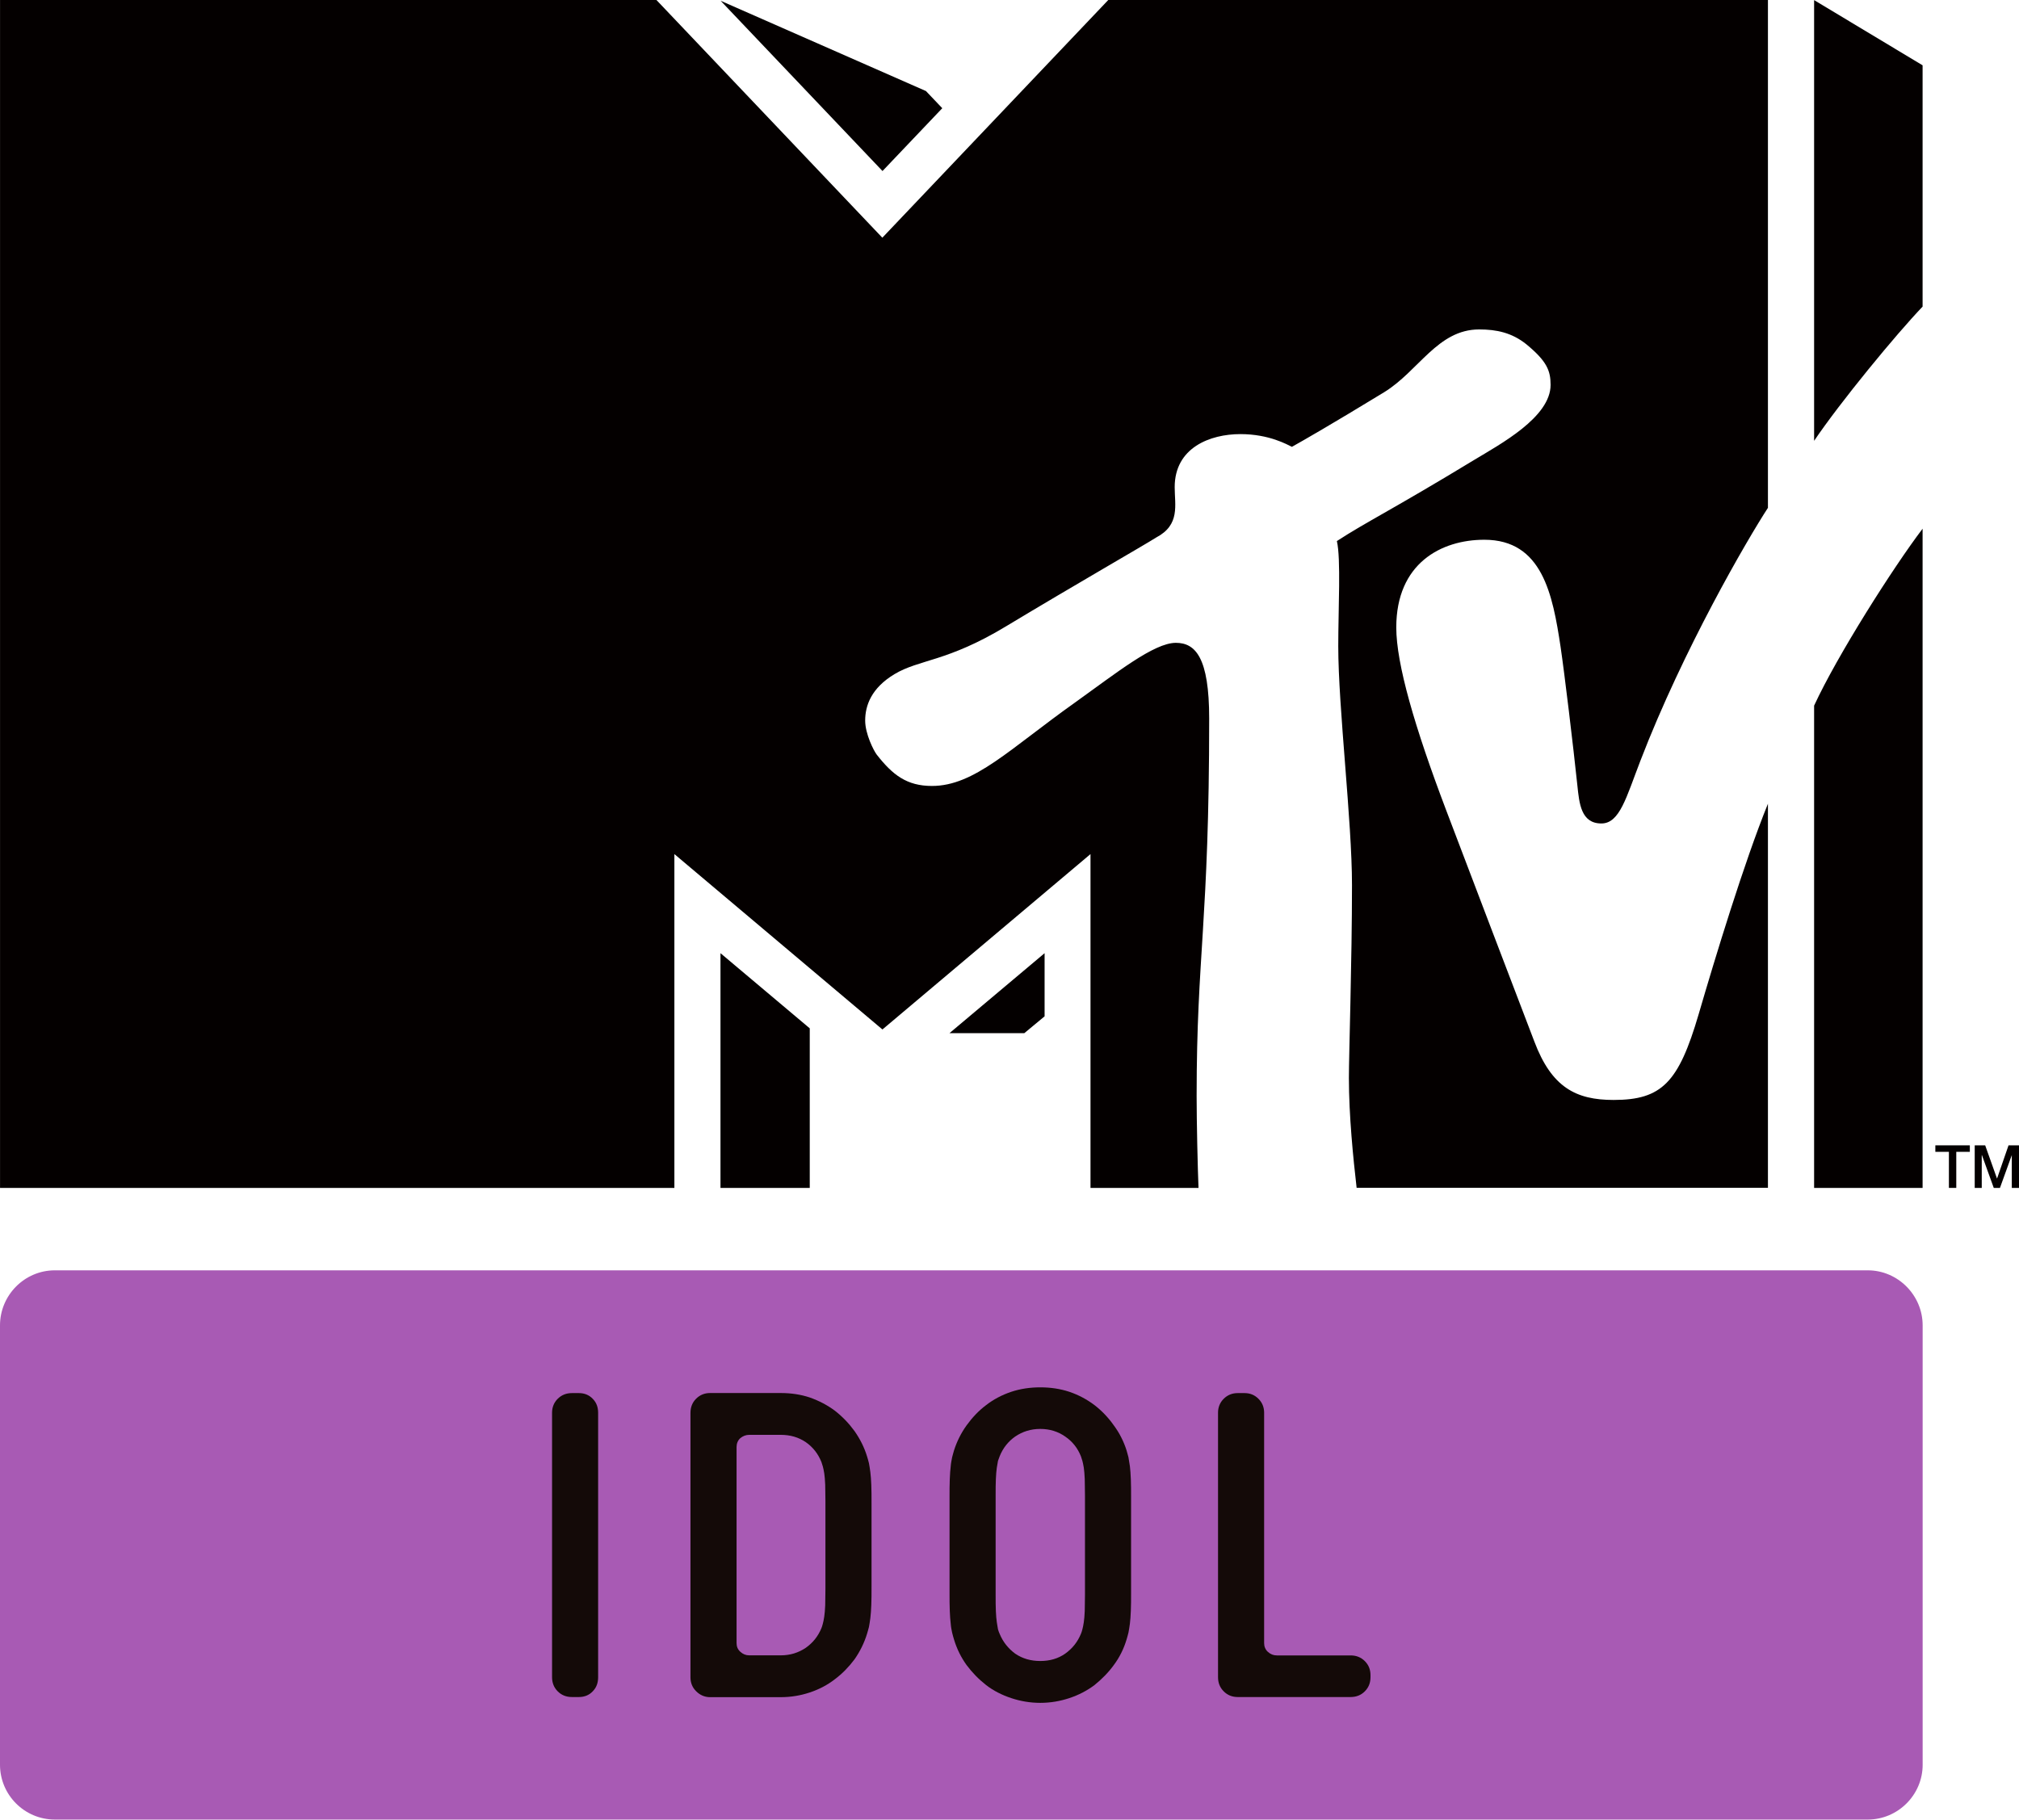
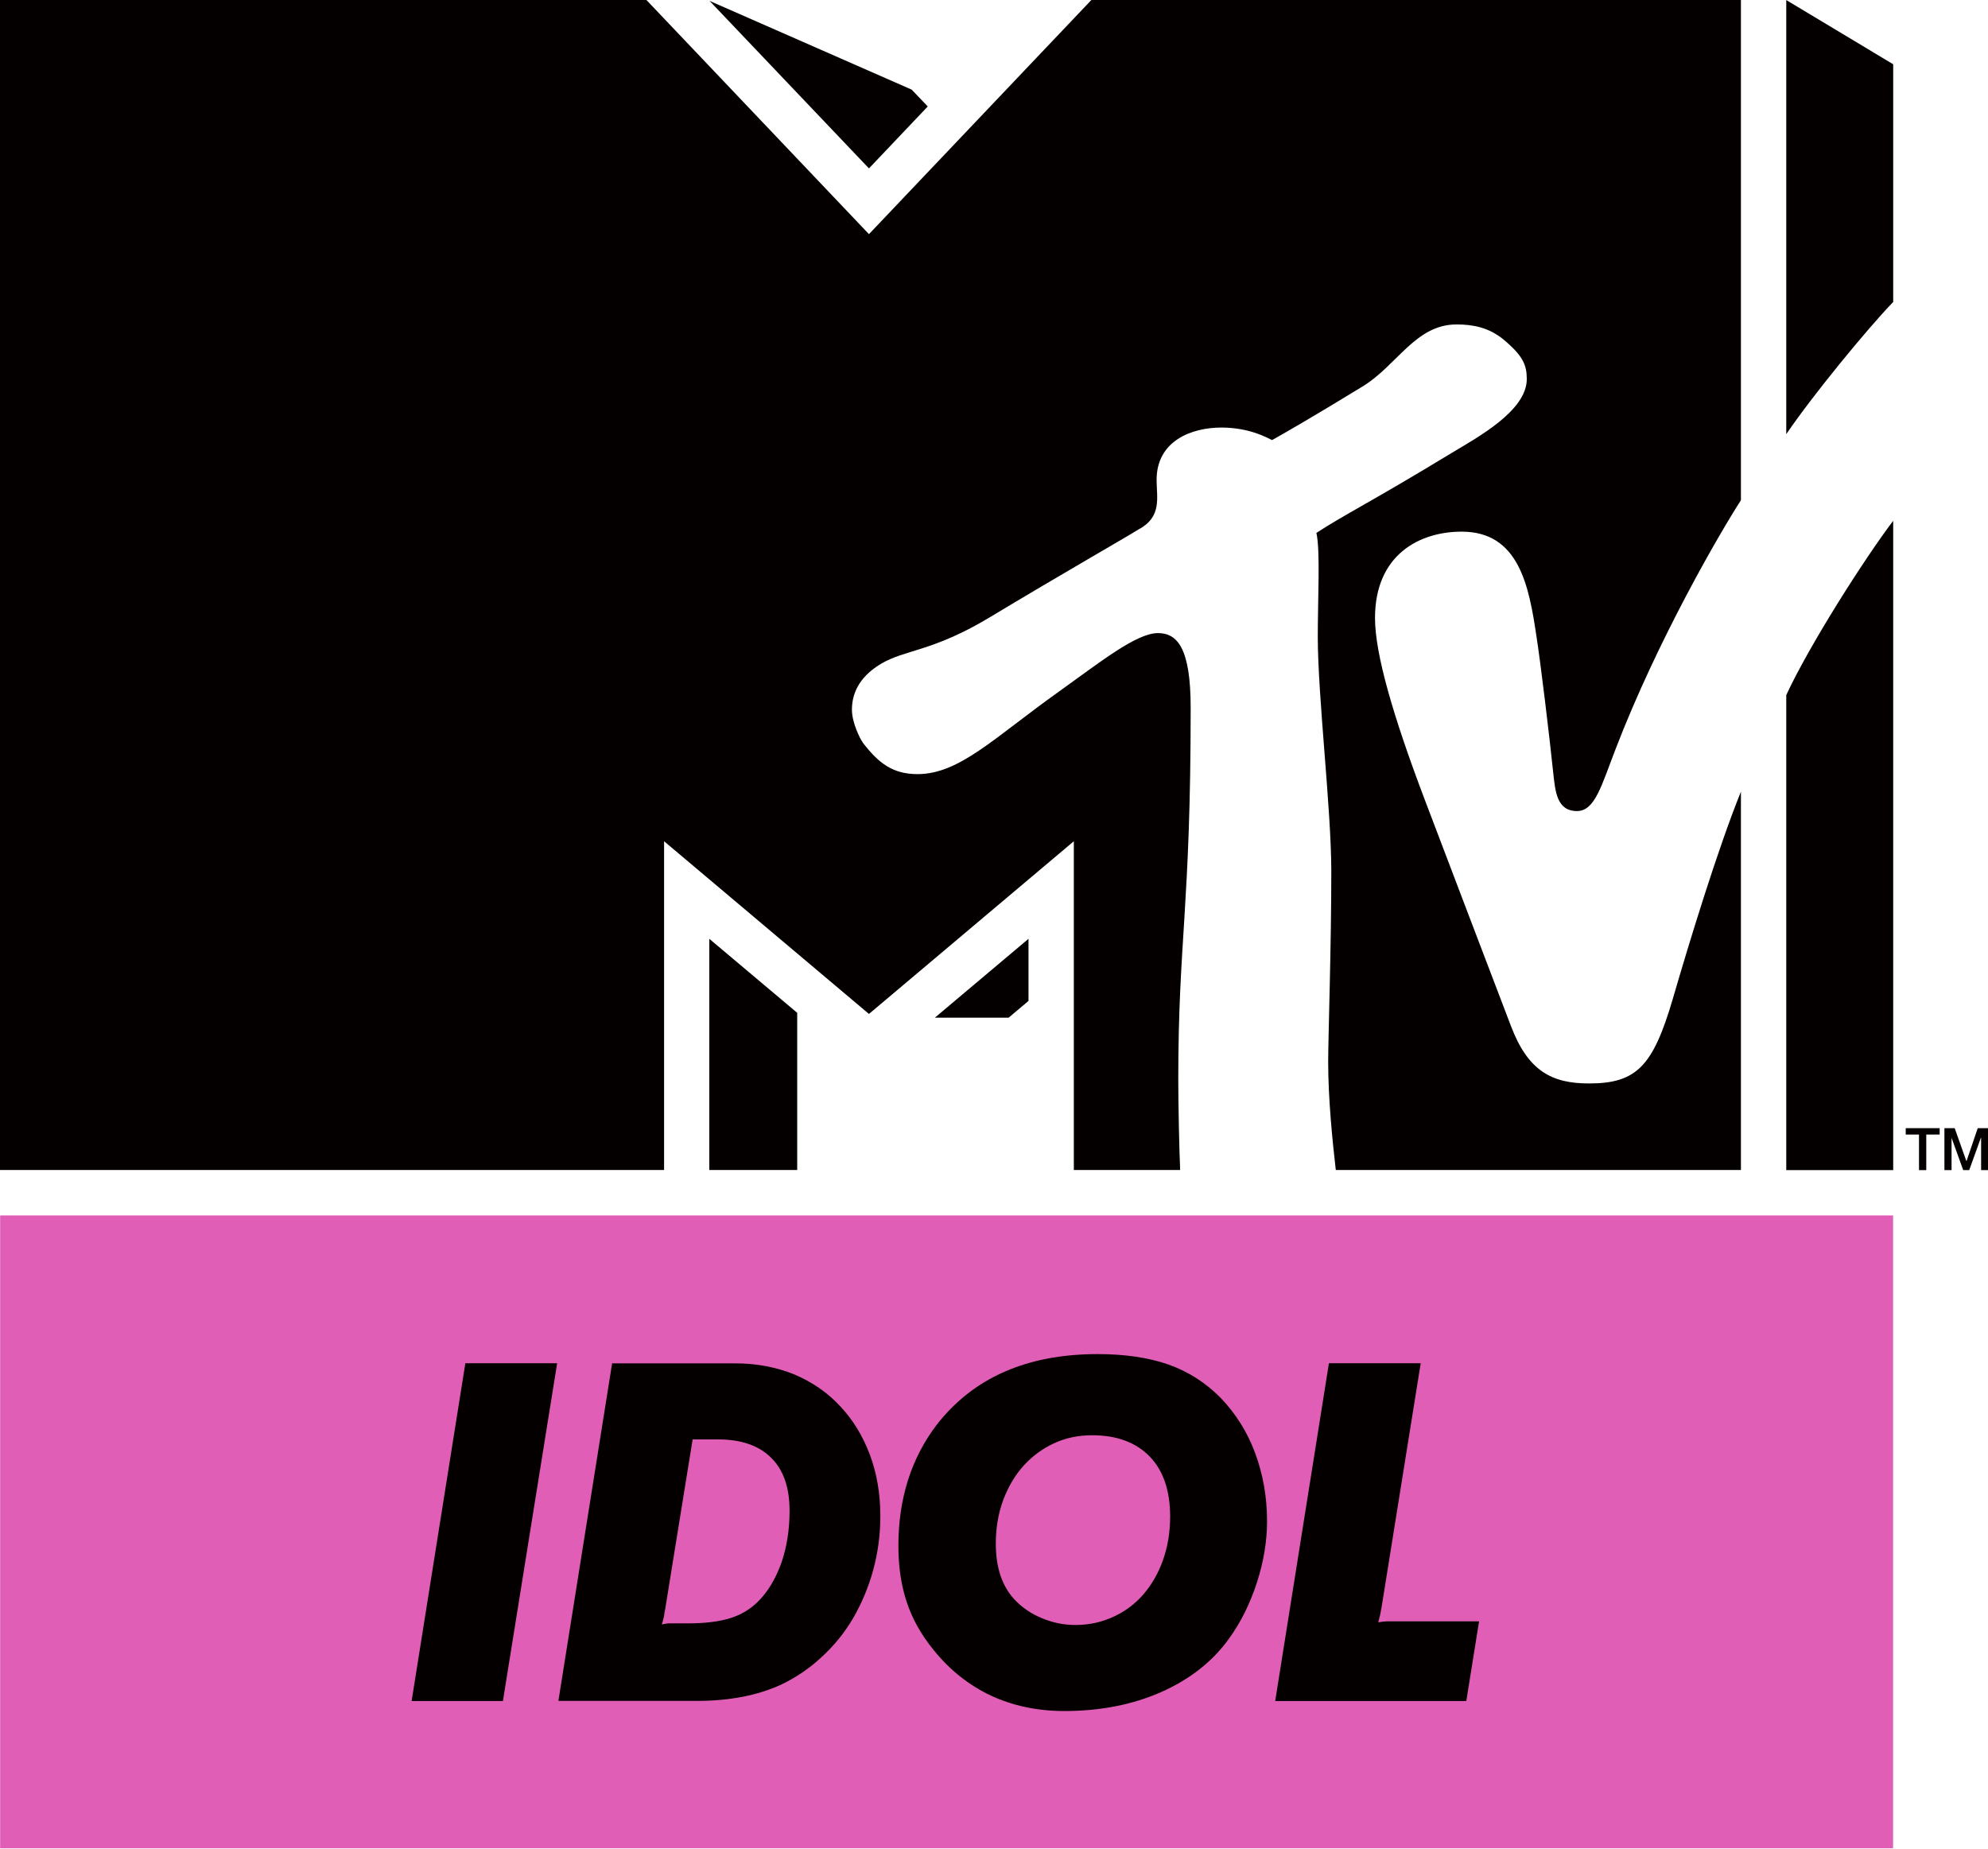
- <svg xmlns="http://www.w3.org/2000/svg" height="540.83" width="600" version="1.1">
-   <g fill="#040000">
-     <path d="m403.16 353.08c-1.02-8.82-2.3-21.52-2.3-32.69 0-6.94 0.92-34.85 0.92-57.34 0-18.98-4.08-52.7-4.08-71.01 0-11.02 0.82-25.97-0.41-31.22 8.78-5.72 16.48-9.34 40.66-24.03 7.86-4.75 22.85-12.75 22.85-22.4 0-4.28-1.17-7.09-7.24-12.09-4.28-3.414-8.82-4.383-13.98-4.383-12.34 0-17.95 12.343-28.26 18.673-15.81 9.64-24.18 14.43-27.39 16.22-1.33-0.61-6.69-3.78-15.31-3.78-9.03 0-19.53 4.03-19.53 15.77 0 5.35 1.68 11.17-5.46 14.94-4.03 2.55-23.67 13.78-44.59 26.38-17.6 10.66-25.81 9.79-33.26 14.28-6.84 4.13-8.67 9.29-8.67 13.78 0 3.97 2.55 8.97 3.42 10.1 4.74 6.07 8.97 9.33 16.42 9.33 12.65 0 23.11-11.02 42.65-24.89 12.14-8.68 23.31-17.65 29.84-17.65 5.82 0 9.9 4.38 9.9 22.49 0 60.56-3.73 70.15-3.73 112.18 0 7.55 0.31 21.52 0.56 27.34h-32.1v-99.22l-61.83 52.13-61.83-52.13v99.22h-200.4l-0-353.08h195.07l67.13 70.653 67.14-70.653h196.04v150.94c-6.23 9.59-25.15 42.04-37.91 75.2-4.18 10.81-6.12 18.62-11.58 18.62-6.07 0-6.58-5.97-7.14-11.28-1.22-11.63-3.82-33.31-5-41.27-2.34-15.46-5.4-31.78-22.65-31.78-12.8 0-26.17 6.99-26.17 26.07 0 10.81 5.46 29.64 14.85 54.38 3.67 9.74 23.31 61.21 26.17 68.66 5.15 13.68 12.39 17.4 23.57 17.4 14.38 0 19.33-5.26 25.25-25.41 5-17.14 13.52-45.14 20.61-62.64v114.16h-122.27zm168.19-195.93v195.93h-32.24v-143.34c6.89-14.94 23.52-41.11 32.24-52.59m-32.24-26.12v-131l32.24 19.382v71.724c-7.91 8.264-24.49 28.414-32.24 39.894m-259.09-98.867-17.76 18.672-48.1-50.606 61.01 26.833 4.85 5.101zm2.15 274.92h22.24l6.02-5v-18.77l-28.26 23.77zm-68.06 46.01h26.53v-47.44l-26.53-22.34v69.78z" />
-     <path d="m575.14 340.43h10.25v1.93h-4.03v10.72h-2.19v-10.72h-4.03v-1.93z" />
-     <path d="m586.84 340.43h3.11l3.52 9.89 3.42-9.89h3.11v12.65h-2.14v-9.75l-3.52 9.75h-1.84l-3.52-9.75h-0.05v9.75h-2.09v-12.65z" />
-   </g>
-   <path d="m571.37 524.53c0 8.99-7.38 16.3-16.3 16.3h-538.77c-8.995 0-16.3-7.31-16.3-16.3v-130.58c0-8.99 7.305-16.37 16.297-16.37h538.77c8.92 0 16.3 7.38 16.3 16.37v130.58" fill="#a85ab4" />
-   <g fill="#140a08">
-     <path d="m176.14 502.72c-1.06 1.13-2.46 1.69-4.08 1.69h-2.1c-1.69 0-3.09-0.56-4.22-1.69-1.12-1.12-1.68-2.53-1.68-4.21v-78.61c0-1.61 0.56-3.02 1.68-4.14 1.13-1.12 2.53-1.69 4.22-1.69h2.1c1.62 0 3.02 0.57 4.08 1.69 1.12 1.12 1.61 2.53 1.61 4.14v78.61c0 1.68-0.49 3.09-1.61 4.21" />
-     <path d="m232.02 492.02c2.81 0 5.27-0.78 7.45-2.25 2.11-1.48 3.65-3.44 4.64-5.83 0.14-0.35 0.28-0.77 0.42-1.34 0.14-0.49 0.28-1.19 0.42-2.1 0.14-0.85 0.21-1.97 0.28-3.3 0-1.34 0.07-3.03 0.07-5.06v-25.85c0-1.97-0.07-3.66-0.07-4.99-0.07-1.4-0.14-2.46-0.28-3.37-0.14-0.84-0.28-1.55-0.42-2.04-0.14-0.42-0.28-0.91-0.42-1.33-0.99-2.46-2.53-4.43-4.64-5.9-2.18-1.48-4.64-2.18-7.45-2.18h-9.34c-1.05 0-1.89 0.35-2.67 0.98-0.77 0.7-1.12 1.62-1.12 2.67v58.23c0 1.06 0.35 1.9 1.12 2.6 0.78 0.71 1.62 1.06 2.67 1.06h9.34zm-21 12.43c-1.61 0-3.02-0.63-4.14-1.76-1.13-1.12-1.69-2.52-1.69-4.14v-78.6c0-1.69 0.56-3.09 1.69-4.22 1.12-1.12 2.53-1.68 4.14-1.68h21c3.03 0 5.91 0.42 8.64 1.33 2.74 0.98 5.2 2.25 7.45 3.93 2.25 1.76 4.14 3.73 5.83 6.04 1.62 2.32 2.88 4.78 3.72 7.52 0.21 0.56 0.35 1.27 0.57 2.04 0.14 0.7 0.28 1.61 0.42 2.67 0.14 0.98 0.21 2.32 0.28 3.79 0.07 1.55 0.07 3.44 0.07 5.69v24.3c0 2.25 0 4.15-0.07 5.69-0.07 1.55-0.14 2.81-0.28 3.87-0.14 1.05-0.28 1.97-0.42 2.67-0.22 0.77-0.36 1.4-0.57 2.03-0.84 2.74-2.1 5.27-3.72 7.59-1.69 2.25-3.58 4.22-5.83 5.9-2.25 1.76-4.71 3.02-7.45 3.94-2.73 0.91-5.61 1.4-8.64 1.4h-21" />
-     <path d="m309.15 493.7c2.81 0 5.27-0.7 7.38-2.17 2.18-1.55 3.72-3.52 4.7-5.91 0.15-0.35 0.29-0.77 0.43-1.33 0.14-0.49 0.28-1.19 0.42-2.11 0.14-0.84 0.21-1.96 0.28-3.3 0-1.33 0.07-3.02 0.07-4.99v-29.29c0-1.96-0.07-3.65-0.07-4.99-0.07-1.4-0.14-2.45-0.28-3.37-0.14-0.84-0.28-1.54-0.42-2.03-0.14-0.43-0.28-0.92-0.43-1.34-0.98-2.46-2.52-4.42-4.7-5.9-2.11-1.47-4.57-2.25-7.38-2.25s-5.27 0.78-7.44 2.25c-2.11 1.48-3.66 3.44-4.64 5.9-0.14 0.42-0.35 0.91-0.49 1.34-0.07 0.49-0.21 1.19-0.35 2.03-0.14 0.92-0.21 1.97-0.28 3.37-0.07 1.34-0.07 3.03-0.07 4.99v29.29c0 1.97 0 3.66 0.07 4.99 0.07 1.34 0.14 2.46 0.28 3.3 0.14 0.92 0.28 1.62 0.35 2.11 0.14 0.56 0.35 0.98 0.49 1.33 0.98 2.39 2.53 4.36 4.64 5.91 2.17 1.47 4.63 2.17 7.44 2.17m0 12.44c-3.02 0-5.9-0.5-8.64-1.41s-5.27-2.18-7.44-3.86c-2.25-1.76-4.15-3.73-5.83-5.97-1.62-2.25-2.88-4.78-3.73-7.59-0.21-0.63-0.35-1.26-0.56-2.04-0.14-0.7-0.35-1.61-0.42-2.67-0.14-1.05-0.21-2.31-0.28-3.86-0.07-1.47-0.07-3.37-0.07-5.69v-27.68c0-2.24 0-4.14 0.07-5.69 0.07-1.47 0.14-2.81 0.28-3.86 0.07-0.98 0.28-1.9 0.42-2.67 0.21-0.7 0.35-1.4 0.56-2.04 0.85-2.66 2.11-5.19 3.73-7.44 1.68-2.32 3.58-4.36 5.83-6.04 2.17-1.69 4.7-3.02 7.44-3.94 2.74-0.91 5.62-1.33 8.64-1.33s5.9 0.42 8.64 1.33c2.74 0.92 5.2 2.25 7.45 3.94 2.18 1.68 4.14 3.72 5.76 6.04 1.68 2.25 2.95 4.78 3.79 7.44 0.21 0.64 0.35 1.34 0.56 2.04 0.14 0.77 0.29 1.69 0.43 2.67 0.14 1.05 0.21 2.39 0.28 3.86 0.07 1.55 0.07 3.45 0.07 5.69v27.68c0 2.32 0 4.22-0.07 5.69-0.07 1.55-0.14 2.81-0.28 3.86-0.14 1.06-0.29 1.97-0.43 2.67-0.21 0.78-0.35 1.41-0.56 2.04-0.84 2.81-2.11 5.34-3.79 7.59-1.62 2.24-3.58 4.21-5.76 5.97-2.25 1.68-4.71 2.95-7.45 3.86s-5.62 1.41-8.64 1.41" />
-     <path d="m405.59 502.72c-1.12 1.13-2.53 1.69-4.21 1.69h-33.58c-1.62 0-3.02-0.56-4.14-1.69-1.13-1.12-1.69-2.53-1.69-4.21v-78.61c0-1.61 0.56-3.02 1.69-4.14 1.12-1.12 2.52-1.69 4.14-1.69h2.04c1.68 0 3.02 0.57 4.14 1.69 1.13 1.12 1.69 2.53 1.69 4.14v68.49c0 0.99 0.35 1.9 1.12 2.6s1.62 1.05 2.67 1.05h21.92c1.68 0 3.09 0.57 4.21 1.69 1.13 1.12 1.69 2.53 1.69 4.15v0.63c0 1.68-0.56 3.09-1.69 4.21" />
+ <svg xmlns="http://www.w3.org/2000/svg" height="557.77" width="600" version="1.1" viewBox="0 0 158.75 147.577">
+   <g transform="translate(-171.58 -60.059)">
+     <g stroke-width=".265" fill="#040000">
+       <path d="m278.25 153.49c-0.27-2.34-0.61-5.7-0.61-8.66 0-1.83 0.25-9.22 0.25-15.17 0-5.02-1.08-13.94-1.08-18.79 0-2.92 0.21-6.87-0.11-8.26 2.32-1.51 4.36-2.47 10.76-6.359 2.08-1.256 6.04-3.376 6.04-5.926 0-1.133-0.31-1.876-1.91-3.199-1.14-0.905-2.34-1.161-3.7-1.161-3.27 0-4.75 3.267-7.48 4.939-4.18 2.553-6.4 3.821-7.25 4.294-0.35-0.161-1.77-1-4.05-1-2.39 0-5.17 1.067-5.17 4.173 0 1.415 0.45 2.959-1.44 3.959-1.07 0.67-6.27 3.64-11.8 6.97-4.66 2.82-6.83 2.6-8.8 3.78-1.81 1.1-2.29 2.46-2.29 3.65 0 1.05 0.67 2.37 0.9 2.67 1.25 1.61 2.37 2.47 4.34 2.47 3.35 0 6.12-2.91 11.29-6.59 3.21-2.29 6.17-4.67 7.9-4.67 1.54 0 2.62 1.16 2.62 5.96 0 16.02-0.99 18.56-0.99 29.68 0 2 0.08 5.7 0.15 7.23h-8.49v-26.25l-16.36 13.79-16.36-13.79v26.25h-53.03v-93.421h51.62l17.77 18.696 17.76-18.696h51.87v39.941c-1.64 2.54-6.65 11.12-10.02 19.9-1.11 2.86-1.63 4.92-3.07 4.92-1.61 0-1.73-1.56-1.89-2.98-0.32-3.08-1.01-8.81-1.34-10.92-0.6-4.09-1.41-8.41-5.98-8.41-3.38 0-6.92 1.85-6.92 6.9 0 2.86 1.45 7.84 3.93 14.39 0.97 2.58 6.17 16.2 6.92 18.17 1.37 3.62 3.28 4.6 6.24 4.6 3.8 0 5.11-1.39 6.68-6.72 1.32-4.54 3.58-11.95 5.45-16.58v30.21h-32.35zm44.51-51.85v51.85h-8.54v-37.93c1.83-3.96 6.23-10.87 8.54-13.92m-8.54-6.913v-34.665l8.54 5.129v18.979c-2.11 2.187-6.48 7.52-8.54 10.555m-68.56-26.16-4.69 4.941-12.73-13.378 16.14 7.087 1.29 1.35zm0.57 72.755h5.89l1.59-1.34v-4.96l-7.48 6.3zm-18.01 12.16h7.02v-12.55l-7.02-5.91v18.46z" />
+       <path d="m323.76 150.14h2.71v0.51h-1.07v2.84h-0.58v-2.84h-1.06v-0.51z" />
+       <path d="m326.85 150.14h0.82l0.93 2.62h0.02l0.89-2.62h0.82v3.35h-0.55v-2.58h-0.02l-0.93 2.58h-0.48l-0.93-2.58v2.58h-0.57v-3.35z" />
+     </g>
+     <path d="m322.75 207.64h-151.16v-50.53h151.16v50.53z" fill="#e15eb6" />
+     <g fill="#040000">
+       <path d="m208.74 168.91h7.33l-4.33 26.97h-7.29l4.29-26.97z" />
+       <path d="m224.71 188.47c-0.06 0.29-0.1 0.52-0.11 0.66-0.03 0.16-0.09 0.35-0.17 0.64 0.24-0.06 0.42-0.09 0.55-0.09h0.54 1.02c1.34 0 2.46-0.14 3.34-0.41 0.87-0.27 1.61-0.71 2.23-1.33 0.79-0.78 1.4-1.81 1.86-3.07 0.44-1.27 0.66-2.66 0.66-4.18 0-1.86-0.49-3.28-1.48-4.24-0.98-0.98-2.41-1.46-4.26-1.46h-2l-2.18 13.48zm-4.25-19.55h9.84c1.7 0 3.26 0.3 4.7 0.88 1.42 0.6 2.65 1.44 3.65 2.52 1.02 1.07 1.81 2.36 2.38 3.86s0.85 3.16 0.85 4.95c0 1.49-0.2 2.92-0.57 4.29-0.38 1.39-0.92 2.66-1.6 3.84-0.69 1.17-1.53 2.21-2.52 3.11-0.97 0.91-2.06 1.64-3.25 2.21-1.88 0.86-4.12 1.29-6.68 1.29h-11.09l4.29-26.95z" />
+       <path d="m258.79 174.66c-1.1 0-2.12 0.21-3.06 0.65-0.93 0.43-1.74 1.04-2.43 1.8-0.68 0.76-1.22 1.68-1.62 2.75-0.39 1.07-0.58 2.22-0.58 3.46 0 1.89 0.49 3.36 1.46 4.42 0.6 0.65 1.32 1.15 2.18 1.51 0.87 0.37 1.77 0.56 2.72 0.56 1.1 0 2.12-0.23 3.04-0.66 0.94-0.43 1.73-1.03 2.39-1.79 0.67-0.78 1.19-1.69 1.56-2.73 0.38-1.07 0.57-2.23 0.57-3.49 0-2.05-0.54-3.65-1.63-4.78-1.1-1.13-2.63-1.7-4.6-1.7m0.44-6.48c2.19 0 4.07 0.28 5.65 0.83 1.58 0.56 2.97 1.45 4.16 2.65 1.2 1.25 2.13 2.7 2.76 4.4 0.63 1.69 0.96 3.51 0.96 5.48 0 1.57-0.27 3.2-0.81 4.88-0.55 1.69-1.28 3.17-2.23 4.48-1.32 1.84-3.13 3.25-5.42 4.27-2.3 1.01-4.87 1.51-7.73 1.51-2.14 0-4.09-0.41-5.86-1.23-1.76-0.83-3.3-2.05-4.59-3.66-0.97-1.19-1.68-2.45-2.12-3.77-0.45-1.33-0.68-2.83-0.68-4.54 0-3.75 1.02-6.96 3.04-9.63 2.92-3.77 7.21-5.67 12.87-5.67" />
+       <path d="m277.7 168.91h7.33l-3.11 19.39c-0.06 0.33-0.1 0.55-0.13 0.7l-0.15 0.6c0.28-0.05 0.51-0.08 0.66-0.08h0.67 6.72l-1.02 6.36h-15.26l4.29-26.97z" />
+     </g>
  </g>
</svg>
